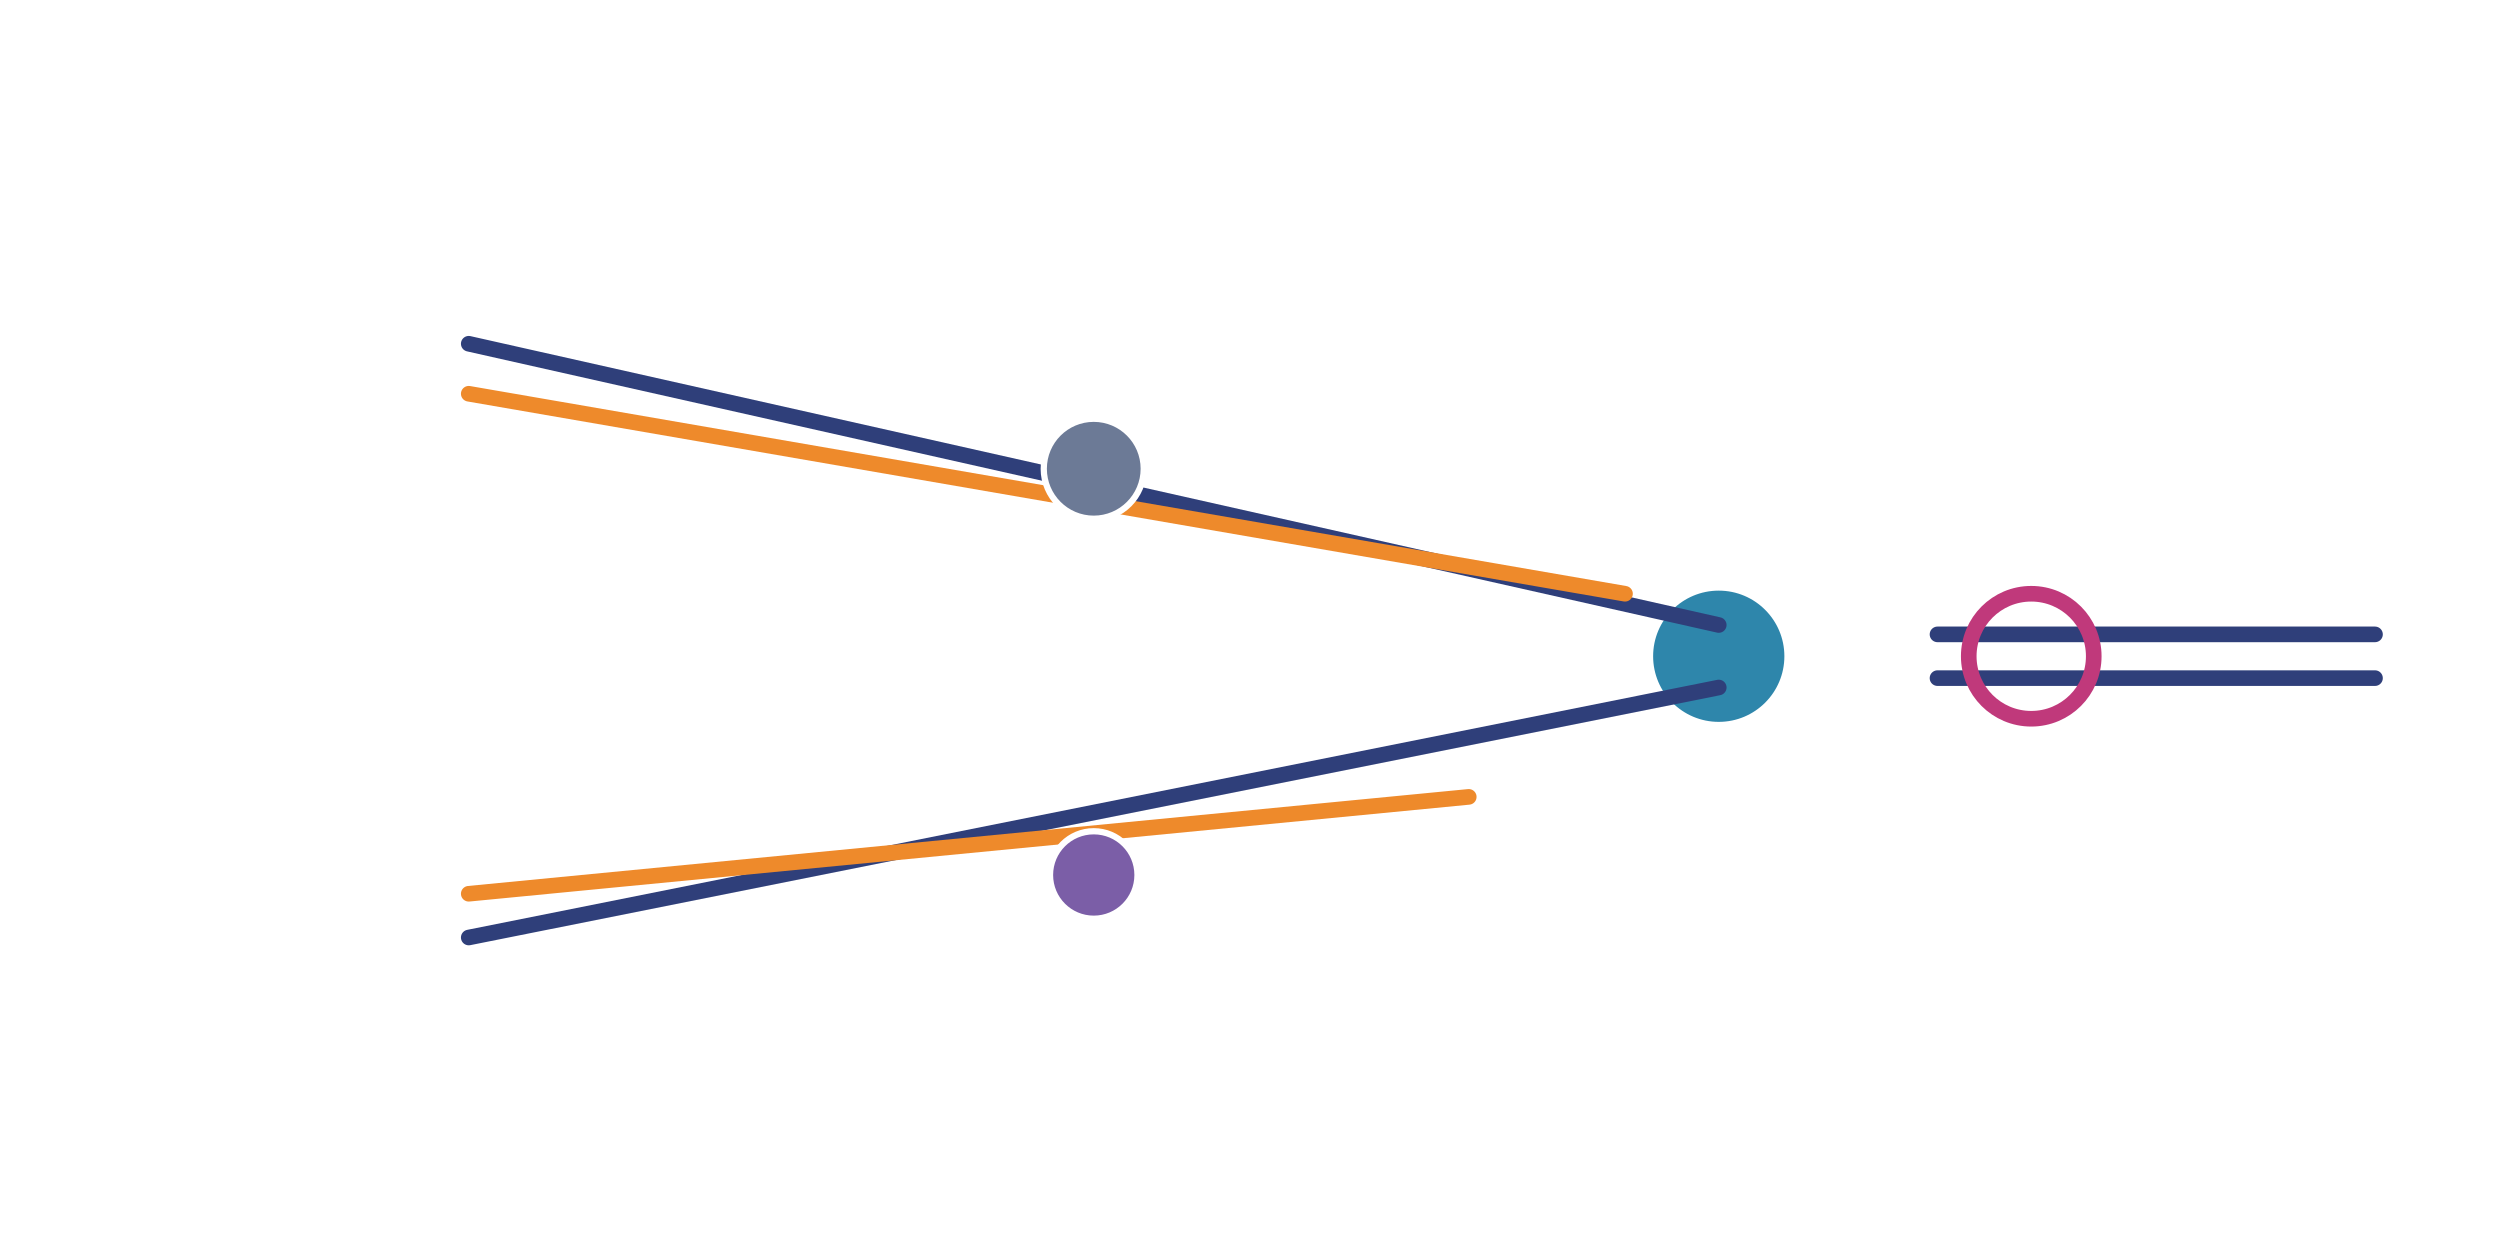
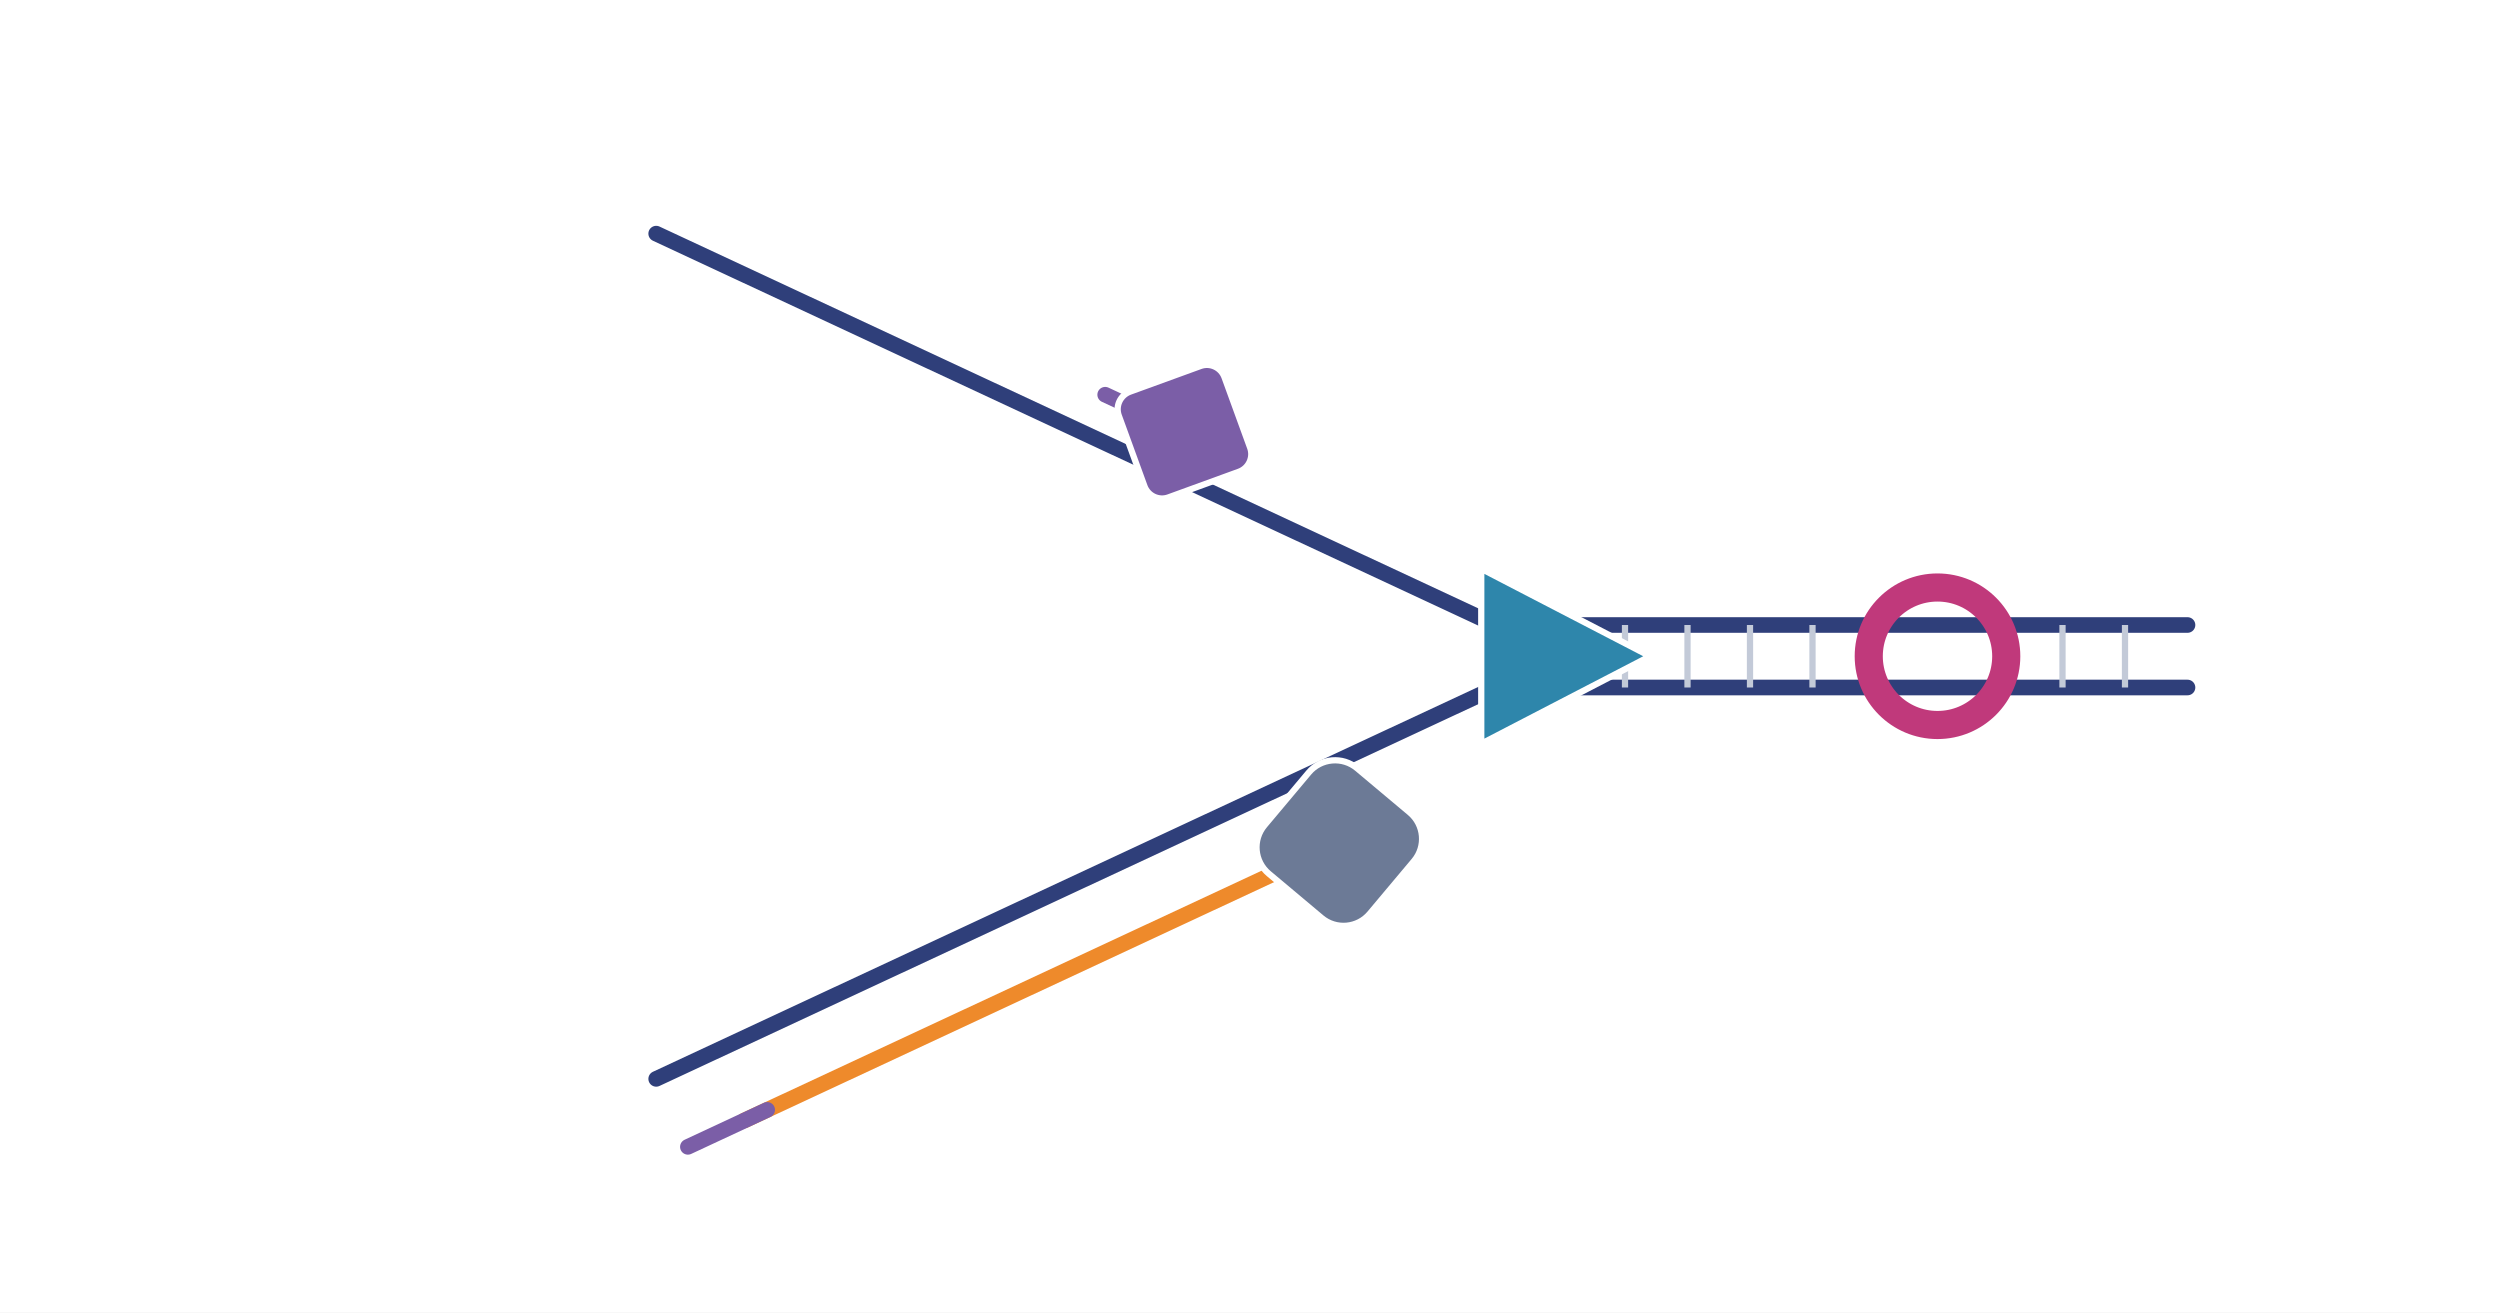
- <svg xmlns="http://www.w3.org/2000/svg" viewBox="0 0 800 400" role="img" aria-labelledby="t d">
+ <svg xmlns="http://www.w3.org/2000/svg" viewBox="0 0 800 420" role="img" aria-labelledby="t d">
  <style>
    .old { stroke: #2f3f7a; stroke-width: 5; fill: none; stroke-linecap: round; }
    .new { stroke: #ee8a2b; stroke-width: 5; fill: none; stroke-linecap: round; }
+     .primer { stroke: #7b5ea7; stroke-width: 5; fill: none; stroke-linecap: round; }
+     .rung { stroke: #c3cad8; stroke-width: 2; }
    .hel { fill: #2e86ab; stroke: #fff; stroke-width: 2; }
    .pol { fill: #6c7a96; stroke: #fff; stroke-width: 2; }
    .pola { fill: #7b5ea7; stroke: #fff; stroke-width: 2; }
-     .topo { fill: none; stroke: #c0397b; stroke-width: 5; }
+     .topo { fill: none; stroke: #c0397b; stroke-width: 9; }
  </style>
-   <rect width="800" height="400" fill="#ffffff" />
-   <line class="old" x1="620" y1="203" x2="760" y2="203" />
-   <line class="old" x1="620" y1="217" x2="760" y2="217" />
-   <circle class="topo" cx="650" cy="210" r="20" />
-   <circle class="hel" cx="550" cy="210" r="22" />
-   <line class="old" x1="550" y1="200" x2="150" y2="110" />
-   <line class="new" x1="520" y1="190" x2="150" y2="126" />
-   <circle class="pol" cx="350" cy="150" r="16" />
-   <line class="old" x1="550" y1="220" x2="150" y2="300" />
-   <line class="new" x1="470" y1="255" x2="150" y2="286" />
-   <circle class="pola" cx="350" cy="280" r="14" />
+   <rect width="800" height="420" fill="#ffffff" />
+   <line class="old" x1="500" y1="200" x2="700" y2="200" />
+   <line class="old" x1="500" y1="220" x2="700" y2="220" />
+   <g class="rung">
+     <line x1="520" y1="200" x2="520" y2="220" />
+     <line x1="540" y1="200" x2="540" y2="220" />
+     <line x1="560" y1="200" x2="560" y2="220" />
+     <line x1="580" y1="200" x2="580" y2="220" />
+     <line x1="660" y1="200" x2="660" y2="220" />
+     <line x1="680" y1="200" x2="680" y2="220" />
+   </g>
+   <circle class="topo" cx="620" cy="210" r="22" />
+   <g transform="translate(500 210) rotate(-25)">
+     <line class="old" x1="0" y1="0" x2="-320" y2="0" />
+     <line class="new" x1="-90" y1="24" x2="-300" y2="24" />
+     <line class="primer" x1="-292" y1="24" x2="-320" y2="24" />
+     <rect class="pol" x="-112" y="2" width="44" height="44" rx="11" transform="rotate(-25 -90 24)" />
+   </g>
+   <g transform="translate(500 210) rotate(25)">
+     <line class="old" x1="0" y1="0" x2="-320" y2="0" />
+     <line class="primer" x1="-140" y1="-14" x2="-168" y2="-14" />
+     <rect class="pola" x="-158" y="-32" width="36" height="36" rx="6" transform="rotate(45 -140 -14)" />
+   </g>
+   <polygon class="hel" points="474,182 474,238 528,210" />
</svg>
